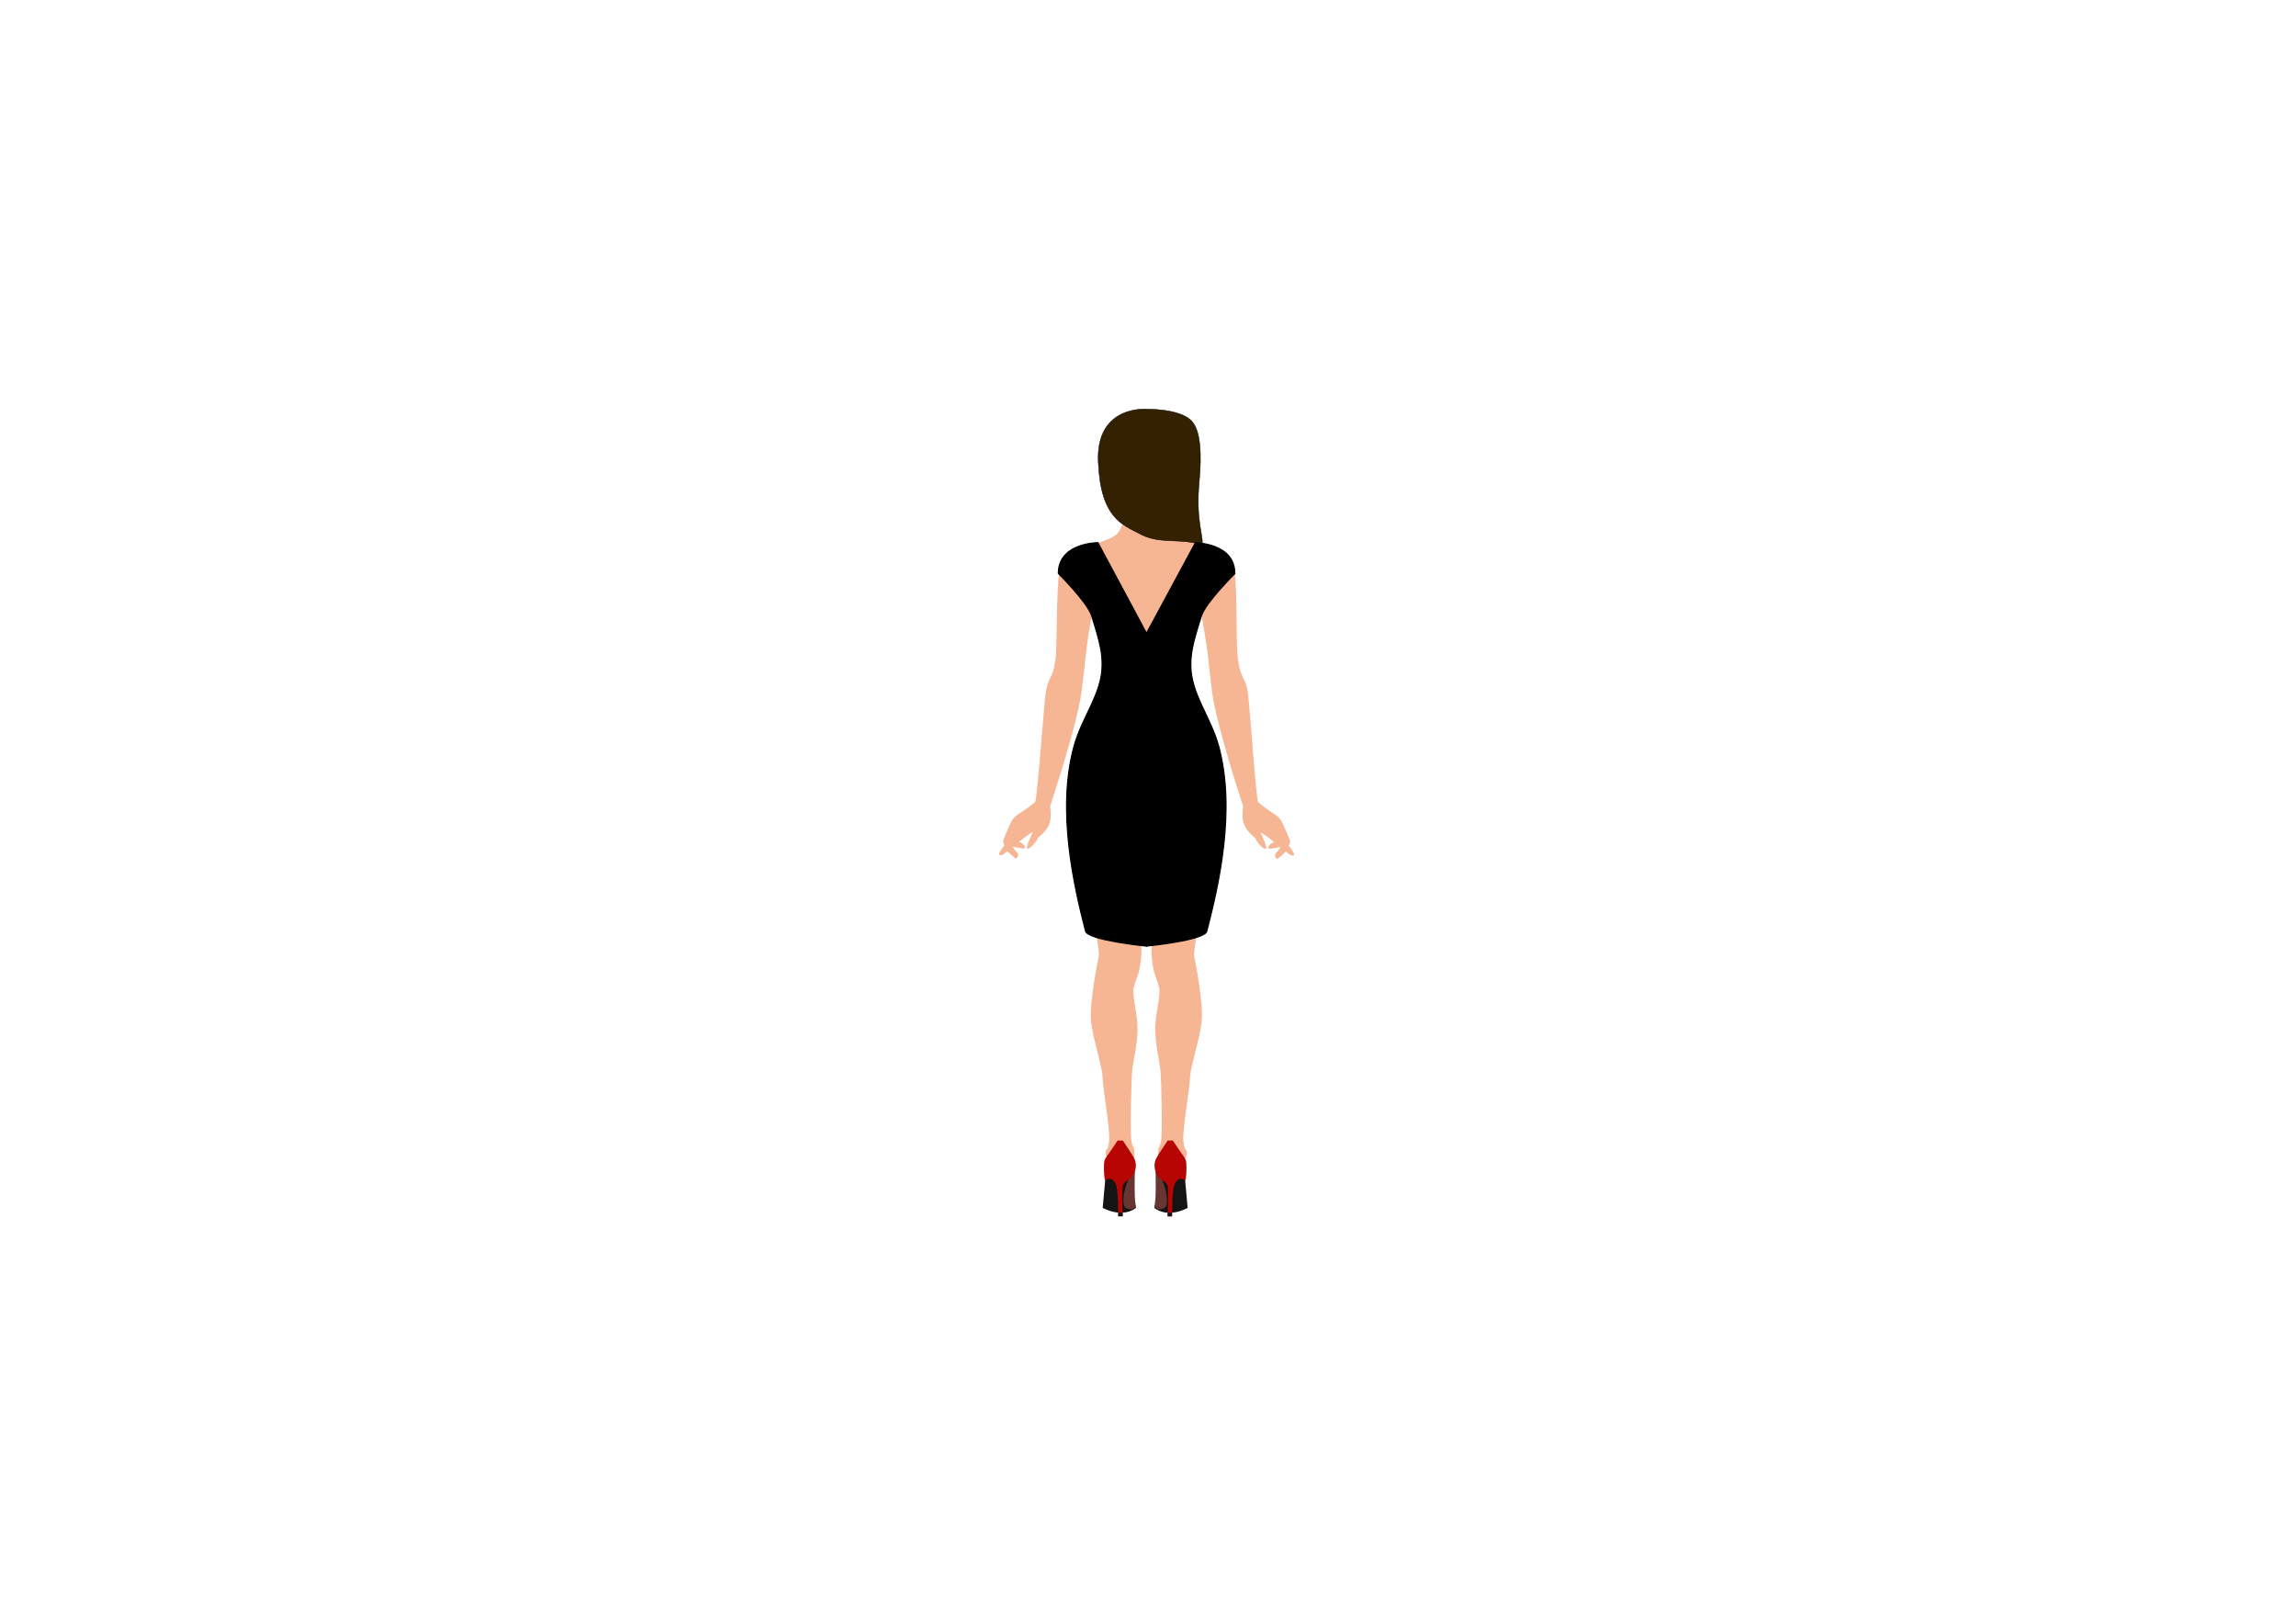
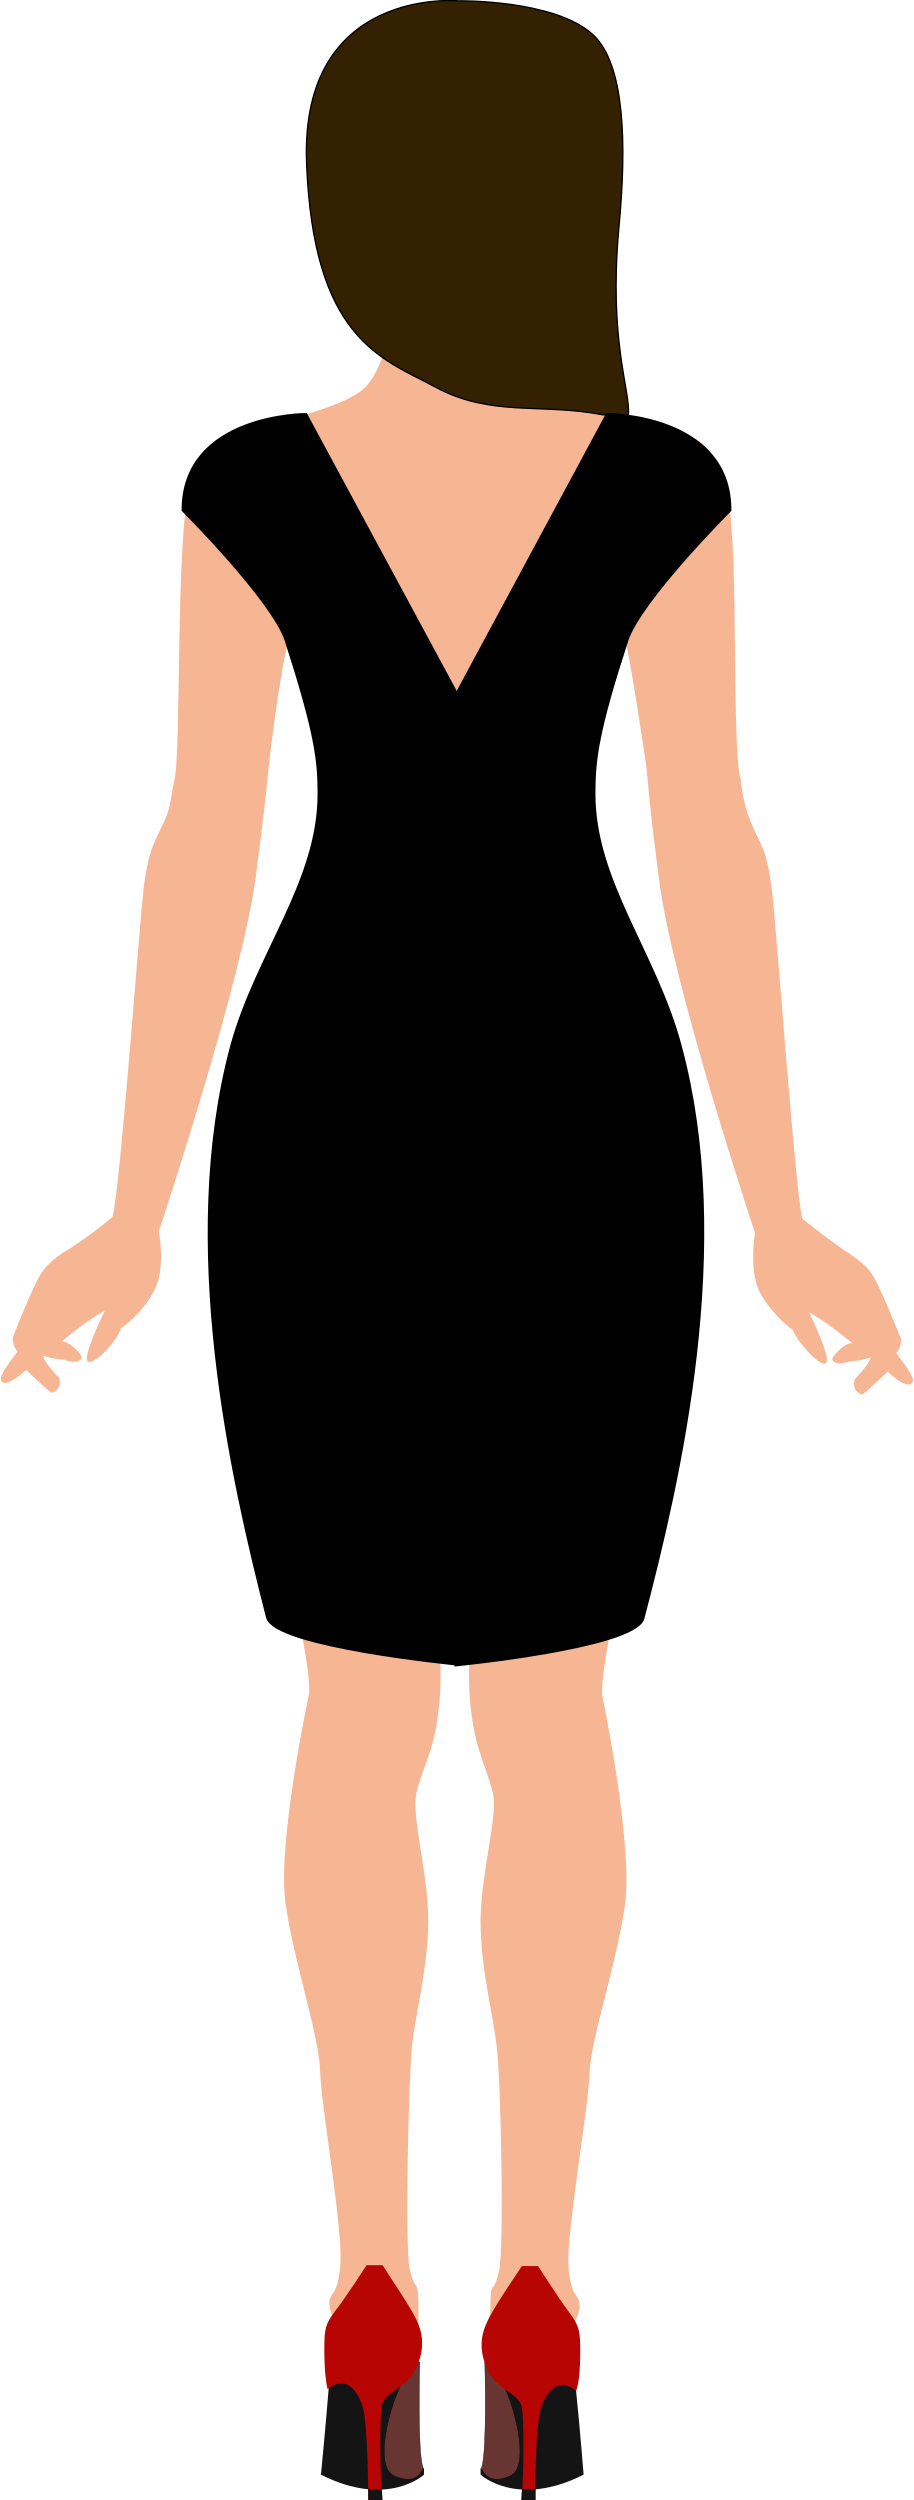
- <svg xmlns="http://www.w3.org/2000/svg" version="1.1" id="图层_1" x="0px" y="0px" width="841.89px" height="595.28px" viewBox="0 0 841.89 595.28" enable-background="new 0 0 841.89 595.28" xml:space="preserve">
-   <path fill="#F6B593" d="M422.29,291.068c0,0-4.648-9.787-3.688-0.208c0.96,9.578,0.581,20.135-0.032,26.764  c-0.613,6.63-0.854,20.258-0.286,25.906c0.569,5.648-0.01,8.84-0.01,8.84c-0.437,4.666-2.017,7-2.595,9.822  s1.425,9.465,1.419,14.988c-0.007,5.525-1.451,11.174-1.886,14.736c-0.435,3.561-0.889,23.941-0.317,26.643  c0.57,2.701,0.86,1.35,1.001,3.071c0.141,1.719-0.009,6.875-0.009,6.875c-6.185,10.797-9.185-0.875-9.183-1.981  c0.001-1.105-1.146-1.964-1.288-3.683c-0.142-1.719,1.006-0.614,1.298-4.909c0.292-4.298-2.275-18.671-2.414-22.847  c-0.137-4.174-3.142-12.772-4.14-19.894c-0.997-7.121,2.758-24.797,2.758-24.797c0.292-5.403-5.994-29.104-9.988-51.05  c-3.994-21.945,7.797-39.314,7.797-39.314c2.302-3.434,3.307-4.907,4.177-12.519c0.869-7.61-4.422-21.859-4.422-21.859  s-0.705,1.366-2.207,13.313c-0.646,5.147-0.109,2.153-1.702,14.553c-1.593,12.398-11.535,42.096-11.535,42.096  s0.857,4.42-0.581,7.119c-1.439,2.699-3.88,4.416-3.88,4.416c-0.432,1.472-3.164,4.416-3.88,3.924  c-0.718-0.491,2.016-6.014,2.016-6.014c-2.01,0.979-5.317,3.799-5.317,3.799s0.291-0.613,1.581,0.493  c1.291,1.106,0.86,1.353,0.86,1.353c-0.576,0.738-1.867,0.119-1.867,0.119c-1.723-0.123-2.584-0.492-2.584-0.492  c0.143,0.859,1.864,2.58,1.864,2.58c0.43,1.598-0.863,1.842-0.863,1.842c-0.43-0.247-3.011-2.707-3.011-2.707  c-2.156,1.963-3.017,1.716-3.016,0.98c0-0.738,2.013-3.19,2.013-3.19c-0.575-0.494-0.574-1.597-0.574-1.597s2.592-6.75,3.744-8.099  c1.148-1.351,3.087-2.454,3.087-2.454c2.803-1.838,4.958-3.677,4.958-3.677c0.865-2.762,3.054-33.516,3.707-38.857  c0.652-5.338,1.525-5.695,2.594-8.284c0.589-1.432,0.583-2.394,1.081-4.787c0.743-3.562,0.248-26.705,1.548-33.149  c1.3-6.444,3.669-7.362,6.037-7.911c2.37-0.551,12.492-2.564,15.079-5.324c2.586-2.758,3.24-8.836,3.24-8.836l15.416,0.019  c0,0,0.639,6.079,3.219,8.843c2.58,2.766,12.697,4.804,15.065,5.36c2.367,0.555,4.736,1.478,6.021,7.927  c1.283,6.446,0.395,29.651,1.468,33.152c0,0,0.169,2.563,1.07,4.789c1.315,3.252,1.935,2.95,2.573,8.291  c0.64,5.342,2.757,36.1,3.614,38.865c0,0,2.151,1.844,4.948,3.688c0,0,1.936,1.108,3.082,2.46c1.147,1.352,3.723,8.106,3.723,8.106  s0,1.104-0.576,1.596c0,0,2.007,2.459,2.006,3.196c0,0.736-0.862,0.979-3.013-0.987c0,0-2.587,2.455-3.019,2.699  c0,0-1.292-0.246-0.858-1.844c0,0,1.724-1.715,1.87-2.574c0,0-0.861,0.366-2.585,0.487c0,0-1.294,0.612-1.866-0.126  c0,0-0.431-0.246,0.863-1.35c1.291-1.104,1.58-0.488,1.58-0.488s-3.299-2.83-5.307-3.814c0,0,2.721,5.529,2,6.021  c-0.716,0.489-3.44-2.46-3.869-3.935c0,0-2.439-1.722-3.871-4.425c-1.431-2.702-0.563-7.121-0.563-7.121  s-9.872-29.721-11.437-42.122c-1.563-12.403-1.095-10.821-1.688-14.741c-1.808-11.919-2.153-13.136-2.153-13.136  s-5.327,14.237-4.475,21.849c0.852,7.614,1.853,9.089,4.146,12.528c0,0,11.75,17.398,7.705,39.334  c-4.047,21.936-10.389,45.623-10.111,51.026c0,0,3.715,17.683,2.7,24.801c-1.015,7.122-4.04,15.713-4.187,19.887  c-0.148,4.176-2.748,18.54-2.469,22.839c0.283,4.297,1.434,3.195,1.287,4.912c-0.145,1.721-1.296,2.576-1.298,3.683  c-0.001,1.105-3.028,12.768-9.187,1.958c0,0-0.139-5.156,0.008-6.876c0.145-1.721,0.43-0.37,1.007-3.068  c0.579-2.7,0.173-23.082-0.253-26.644c-0.428-3.563-1.857-9.212-1.85-14.739c0.006-5.524,2.025-12.161,1.453-14.985  c-0.571-2.822-2.146-5.162-2.572-9.826c0,0-0.571-3.195,0.01-8.843c0.584-5.646,0.373-19.276-0.225-25.907  c-0.597-6.629-0.951-17.188,0.033-26.764" />
-   <path fill="#332101" stroke="#000000" stroke-width="0.159" stroke-miterlimit="10" d="M437.69,198.984  c-7.251-1.356-13.161,0.257-19.757-3.276c-6.357-3.406-14.395-5.667-15.231-26.539c-0.835-20.872,17.918-19.167,17.918-19.167  s11.387-0.197,15.974,3.982c3.815,3.475,4.036,12.986,3.133,22.595c-1.294,13.787,1.399,19.461,1.115,22.623L437.69,198.984z" />
-   <path stroke="#000000" stroke-width="0.398" stroke-miterlimit="10" d="M438.303,198.985c0,0,14.504,0.017,14.489,11.313  c0,0-10.64,10.563-12.206,15.4c-3.52,10.849-3.924,14.141-3.929,18.198c-0.013,10.4,7.303,18.925,10.238,29.75  c6.396,23.583-0.149,51.387-4.382,67.773c-0.873,3.376-22.124,5.454-22.124,5.454l-2.506-110.062L438.303,198.985z" />
-   <path stroke="#000000" stroke-width="0.398" stroke-miterlimit="10" d="M402.578,198.942c0,0-14.504-0.017-14.519,11.281  c0,0,10.617,10.586,12.172,15.429c3.492,10.856,3.888,14.148,3.883,18.206c-0.012,10.4-7.346,18.908-10.31,29.726  c-6.449,23.568,0.03,51.387,4.224,67.784c0.863,3.378,22.362,5.507,22.362,5.507l2.516-110.056L402.578,198.942z" />
+ <svg xmlns="http://www.w3.org/2000/svg" version="1.1" id="图层_1" x="0px" y="0px" viewBox="467.4 173.6 108.1 296" enable-background="new 467.4 173.6 108.1 296" xml:space="preserve">
+   <path fill="#F6B593" d="M523.3,314.8c0,0-4.6-9.8-3.7-0.2c1,9.6,0.6,20.1,0,26.8c-0.6,6.6-0.9,20.3-0.3,25.9c0.6,5.6,0,8.8,0,8.8  c-0.4,4.7-2,7-2.6,9.8s1.4,9.5,1.4,15c0,5.5-1.5,11.2-1.9,14.7c-0.4,3.6-0.9,23.9-0.3,26.6c0.6,2.7,0.9,1.4,1,3.1  c0.1,1.7,0,6.9,0,6.9c-6.2,10.8-9.2-0.9-9.2-2c0-1.1-1.1-2-1.3-3.7c-0.1-1.7,1-0.6,1.3-4.9c0.3-4.3-2.3-18.7-2.4-22.8  c-0.1-4.2-3.1-12.8-4.1-19.9c-1-7.1,2.8-24.8,2.8-24.8c0.3-5.4-6-29.1-10-51c-4-21.9,7.8-39.3,7.8-39.3c2.3-3.4,3.3-4.9,4.2-12.5  c0.9-7.6-4.4-21.9-4.4-21.9s-0.7,1.4-2.2,13.3c-0.6,5.1-0.1,2.2-1.7,14.6c-1.6,12.4-11.5,42.1-11.5,42.1s0.9,4.4-0.6,7.1  c-1.4,2.7-3.9,4.4-3.9,4.4c-0.4,1.5-3.2,4.4-3.9,3.9c-0.7-0.5,2-6,2-6c-2,1-5.3,3.8-5.3,3.8s0.3-0.6,1.6,0.5  c1.3,1.1,0.9,1.4,0.9,1.4c-0.6,0.7-1.9,0.1-1.9,0.1c-1.7-0.1-2.6-0.5-2.6-0.5c0.1,0.9,1.9,2.6,1.9,2.6c0.4,1.6-0.9,1.8-0.9,1.8  c-0.4-0.2-3-2.7-3-2.7c-2.2,2-3,1.7-3,1c0-0.7,2-3.2,2-3.2c-0.6-0.5-0.6-1.6-0.6-1.6s2.6-6.8,3.7-8.1c1.1-1.4,3.1-2.5,3.1-2.5  c2.8-1.8,5-3.7,5-3.7c0.9-2.8,3.1-33.5,3.7-38.9c0.7-5.3,1.5-5.7,2.6-8.3c0.6-1.4,0.6-2.4,1.1-4.8c0.7-3.6,0.2-26.7,1.5-33.1  c1.3-6.4,3.7-7.4,6-7.9c2.4-0.6,12.5-2.6,15.1-5.3c2.6-2.8,3.2-8.8,3.2-8.8l15.4,0c0,0,0.6,6.1,3.2,8.8c2.6,2.8,12.7,4.8,15.1,5.4  c2.4,0.6,4.7,1.5,6,7.9c1.3,6.4,0.4,29.7,1.5,33.2c0,0,0.2,2.6,1.1,4.8c1.3,3.3,1.9,2.9,2.6,8.3c0.6,5.3,2.8,36.1,3.6,38.9  c0,0,2.2,1.8,4.9,3.7c0,0,1.9,1.1,3.1,2.5c1.1,1.4,3.7,8.1,3.7,8.1s0,1.1-0.6,1.6c0,0,2,2.5,2,3.2c0,0.7-0.9,1-3-1  c0,0-2.6,2.5-3,2.7c0,0-1.3-0.2-0.9-1.8c0,0,1.7-1.7,1.9-2.6c0,0-0.9,0.4-2.6,0.5c0,0-1.3,0.6-1.9-0.1c0,0-0.4-0.2,0.9-1.4  c1.3-1.1,1.6-0.5,1.6-0.5s-3.3-2.8-5.3-3.8c0,0,2.7,5.5,2,6c-0.7,0.5-3.4-2.5-3.9-3.9c0,0-2.4-1.7-3.9-4.4c-1.4-2.7-0.6-7.1-0.6-7.1  s-9.9-29.7-11.4-42.1c-1.6-12.4-1.1-10.8-1.7-14.7c-1.8-11.9-2.2-13.1-2.2-13.1s-5.3,14.2-4.5,21.8c0.9,7.6,1.9,9.1,4.1,12.5  c0,0,11.8,17.4,7.7,39.3c-4,21.9-10.4,45.6-10.1,51c0,0,3.7,17.7,2.7,24.8c-1,7.1-4,15.7-4.2,19.9c-0.1,4.2-2.7,18.5-2.5,22.8  c0.3,4.3,1.4,3.2,1.3,4.9c-0.1,1.7-1.3,2.6-1.3,3.7c0,1.1-3,12.8-9.2,2c0,0-0.1-5.2,0-6.9c0.1-1.7,0.4-0.4,1-3.1  c0.6-2.7,0.2-23.1-0.3-26.6c-0.4-3.6-1.9-9.2-1.9-14.7c0-5.5,2-12.2,1.5-15c-0.6-2.8-2.1-5.2-2.6-9.8c0,0-0.6-3.2,0-8.8  c0.6-5.6,0.4-19.3-0.2-25.9c-0.6-6.6-1-17.2,0-26.8" />
+   <path fill="#332101" stroke="#000000" stroke-width="0.159" stroke-miterlimit="10" d="M538.7,222.7c-7.3-1.4-13.2,0.3-19.8-3.3  c-6.4-3.4-14.4-5.7-15.2-26.5c-0.8-20.9,17.9-19.2,17.9-19.2s11.4-0.2,16,4c3.8,3.5,4,13,3.1,22.6c-1.3,13.8,1.4,19.5,1.1,22.6  L538.7,222.7z" />
+   <path stroke="#000000" stroke-width="0.398" stroke-miterlimit="10" d="M539.3,222.7c0,0,14.5,0,14.5,11.3c0,0-10.6,10.6-12.2,15.4  c-3.5,10.8-3.9,14.1-3.9,18.2c0,10.4,7.3,18.9,10.2,29.8c6.4,23.6-0.1,51.4-4.4,67.8c-0.9,3.4-22.1,5.5-22.1,5.5l-2.5-110.1  L539.3,222.7z" />
+   <path stroke="#000000" stroke-width="0.398" stroke-miterlimit="10" d="M503.6,222.7c0,0-14.5,0-14.5,11.3c0,0,10.6,10.6,12.2,15.4  c3.5,10.9,3.9,14.1,3.9,18.2c0,10.4-7.3,18.9-10.3,29.7c-6.4,23.6,0,51.4,4.2,67.8c0.9,3.4,22.4,5.5,22.4,5.5l2.5-110.1L503.6,222.7  z" />
  <g>
-     <path fill="#141414" d="M416.086,429.551c0,0-3.135,5.575-3.139,9.067c-0.004,3.491,1.448,4.424,2.174,4.19   c0.725-0.231,1.362-0.774,1.362-0.774v0.81c0,0-4.27,3.986-12.158-0.014c0,0,0.457-5.081,0.917-9.966   C405.413,431.061,410.236,425.443,416.086,429.551z" />
-     <path fill="#673632" stroke="#000000" stroke-width="0.042" stroke-miterlimit="10" d="M416.086,429.551   c0,0-0.325,10.775,0.397,12.483c0,0-0.596,2.32-3.541,0.928C409.999,441.564,413.769,429.636,416.086,429.551z" />
-     <path fill="#B60503" d="M411.703,418.128l-1.904-0.001c0,0-2.536,3.896-3.718,5.447c-1.182,1.552-1.284,2.149-1.287,4.554   c-0.003,2.407,0.177,4.039,0.448,4.736c0,0,2.544-2.481,4.083,1.865c0.748,2.116,0.711,11.178,0.711,11.178h1.635   c0,0-0.356-7.986,0.013-11.097c0.184-1.552,2.825-2.213,3.825-3.996c1-1.784,1.405-3.901,0.449-6.009   C415.383,423.541,412.066,418.746,411.703,418.128z" />
-     <polygon fill="#141414" points="411.621,444.612 410.031,444.57 410.035,445.907 411.67,445.907  " />
+     <path fill="#141414" d="M517.1,453.3c0,0-3.1,5.6-3.1,9.1c0,3.5,1.4,4.4,2.2,4.2c0.7-0.2,1.4-0.8,1.4-0.8v0.8c0,0-4.3,4-12.2,0   c0,0,0.5-5.1,0.9-10C506.4,454.8,511.2,449.2,517.1,453.3z" />
+     <path fill="#673632" stroke="#000000" stroke-width="4.200000e-02" stroke-miterlimit="10" d="M517.1,453.3c0,0-0.3,10.8,0.4,12.5   c0,0-0.6,2.3-3.5,0.9C511,465.3,514.8,453.4,517.1,453.3z" />
+     <path fill="#B60503" d="M512.7,441.8l-1.9,0c0,0-2.5,3.9-3.7,5.4c-1.2,1.6-1.3,2.1-1.3,4.6c0,2.4,0.2,4,0.4,4.7   c0,0,2.5-2.5,4.1,1.9c0.7,2.1,0.7,11.2,0.7,11.2h1.6c0,0-0.4-8,0-11.1c0.2-1.6,2.8-2.2,3.8-4c1-1.8,1.4-3.9,0.4-6   C516.4,447.3,513.1,442.5,512.7,441.8z" />
+     <polygon fill="#141414" points="512.6,468.3 511,468.3 511,469.6 512.7,469.6  " />
  </g>
  <g>
-     <path fill="#141414" d="M423.752,429.562c0,0,3.12,5.581,3.115,9.073c-0.004,3.491-1.454,4.417-2.183,4.187   c-0.726-0.233-1.36-0.776-1.36-0.776l-0.001,0.808c0,0,4.262,3.997,12.159,0.014c0,0-0.449-5.078-0.895-9.968   C434.422,431.093,429.611,425.465,423.752,429.562z" />
-     <path fill="#673632" stroke="#000000" stroke-width="0.042" stroke-miterlimit="10" d="M423.752,429.562   c0,0,0.3,10.774-0.428,12.483c0,0,0.592,2.318,3.539,0.933C429.81,441.59,426.07,429.651,423.752,429.562z" />
-     <path fill="#B60503" d="M428.162,418.146l1.904,0.001c0,0,2.526,3.907,3.705,5.458c1.18,1.554,1.277,2.155,1.273,4.561   c-0.002,2.406-0.186,4.034-0.457,4.732c0,0-2.537-2.485-4.086,1.86c-0.752,2.109-0.74,11.173-0.74,11.173l-1.633-0.001   c0,0,0.375-7.985,0.014-11.101c-0.178-1.551-2.819-2.223-3.813-4.008c-0.997-1.784-1.399-3.902-0.438-6.006   C424.467,423.552,427.799,418.765,428.162,418.146z" />
-     <polygon fill="#141414" points="428.183,444.63 429.773,444.592 429.762,445.932 428.129,445.931  " />
+     <path fill="#141414" d="M524.8,453.3c0,0,3.1,5.6,3.1,9.1c0,3.5-1.5,4.4-2.2,4.2c-0.7-0.2-1.4-0.8-1.4-0.8l0,0.8c0,0,4.3,4,12.2,0   c0,0-0.4-5.1-0.9-10C535.4,454.8,530.6,449.2,524.8,453.3z" />
+     <path fill="#673632" stroke="#000000" stroke-width="4.200000e-02" stroke-miterlimit="10" d="M524.8,453.3c0,0,0.3,10.8-0.4,12.5   c0,0,0.6,2.3,3.5,0.9C530.8,465.3,527.1,453.4,524.8,453.3z" />
+     <path fill="#B60503" d="M529.2,441.9l1.9,0c0,0,2.5,3.9,3.7,5.5c1.2,1.6,1.3,2.2,1.3,4.6c0,2.4-0.2,4-0.5,4.7c0,0-2.5-2.5-4.1,1.9   c-0.8,2.1-0.7,11.2-0.7,11.2l-1.6,0c0,0,0.4-8,0-11.1c-0.2-1.6-2.8-2.2-3.8-4c-1-1.8-1.4-3.9-0.4-6   C525.5,447.3,528.8,442.5,529.2,441.9z" />
+     <polygon fill="#141414" points="529.2,468.3 530.8,468.3 530.8,469.7 529.1,469.7  " />
  </g>
</svg>
